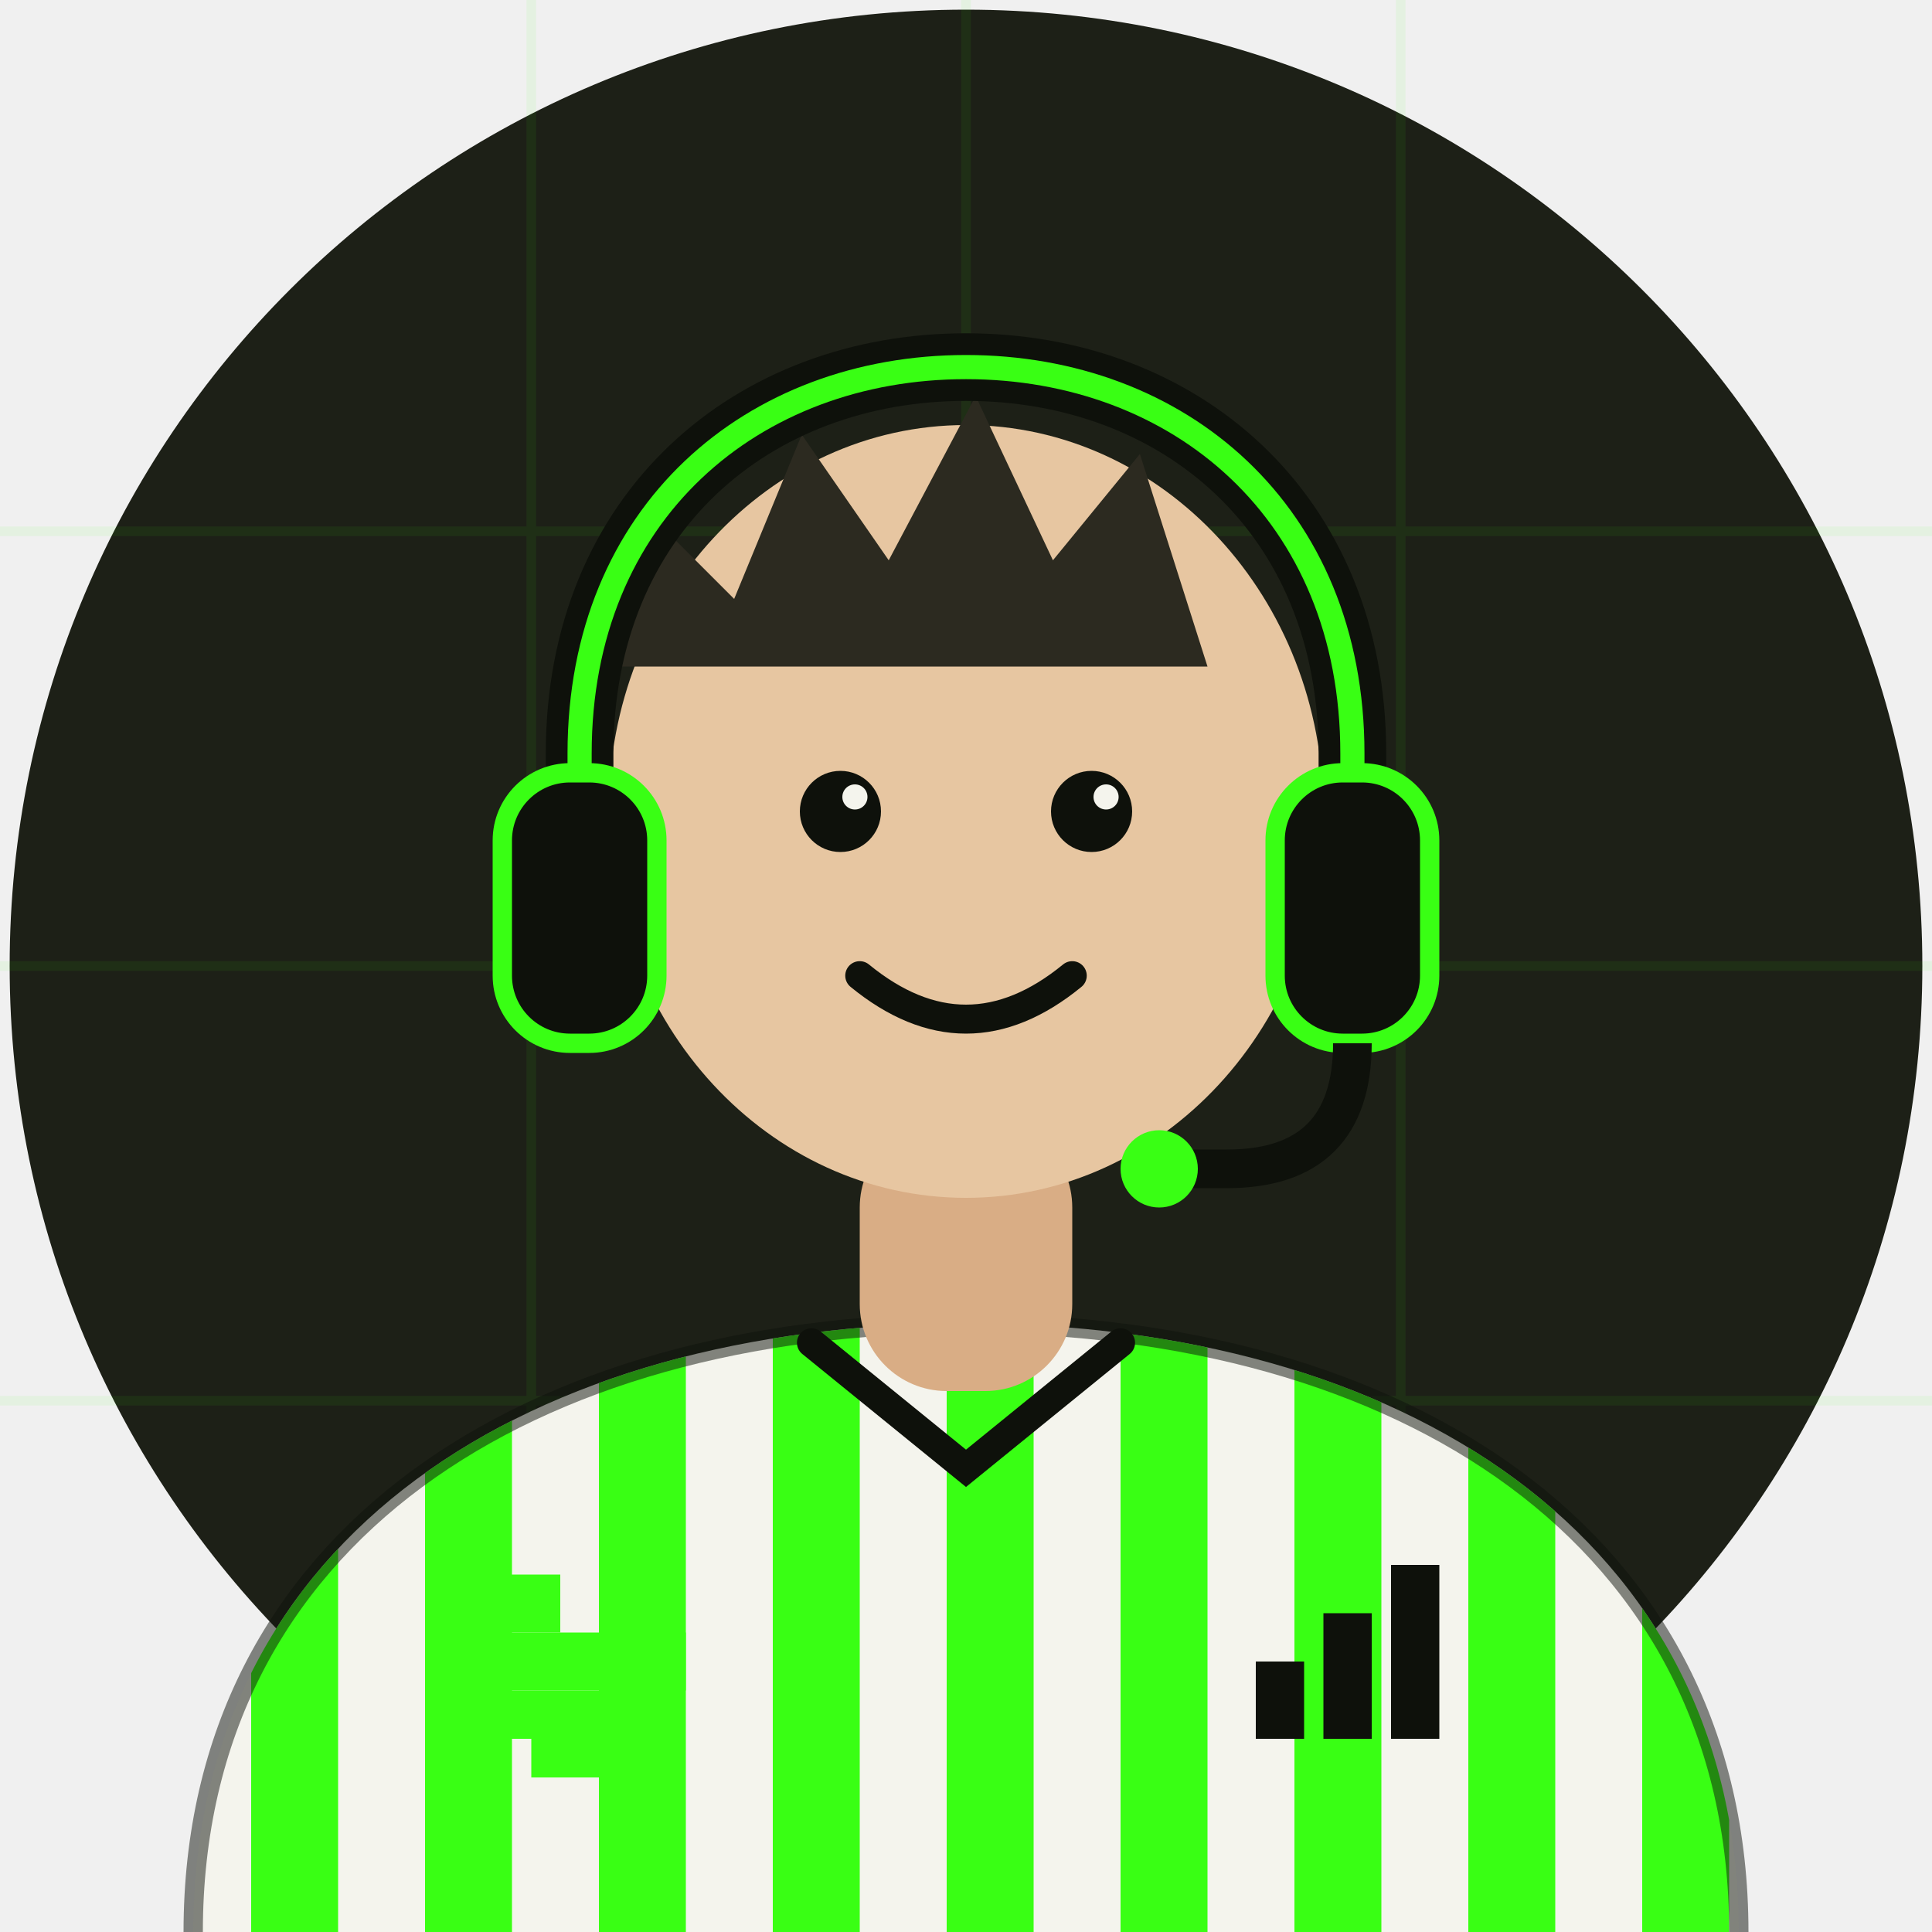
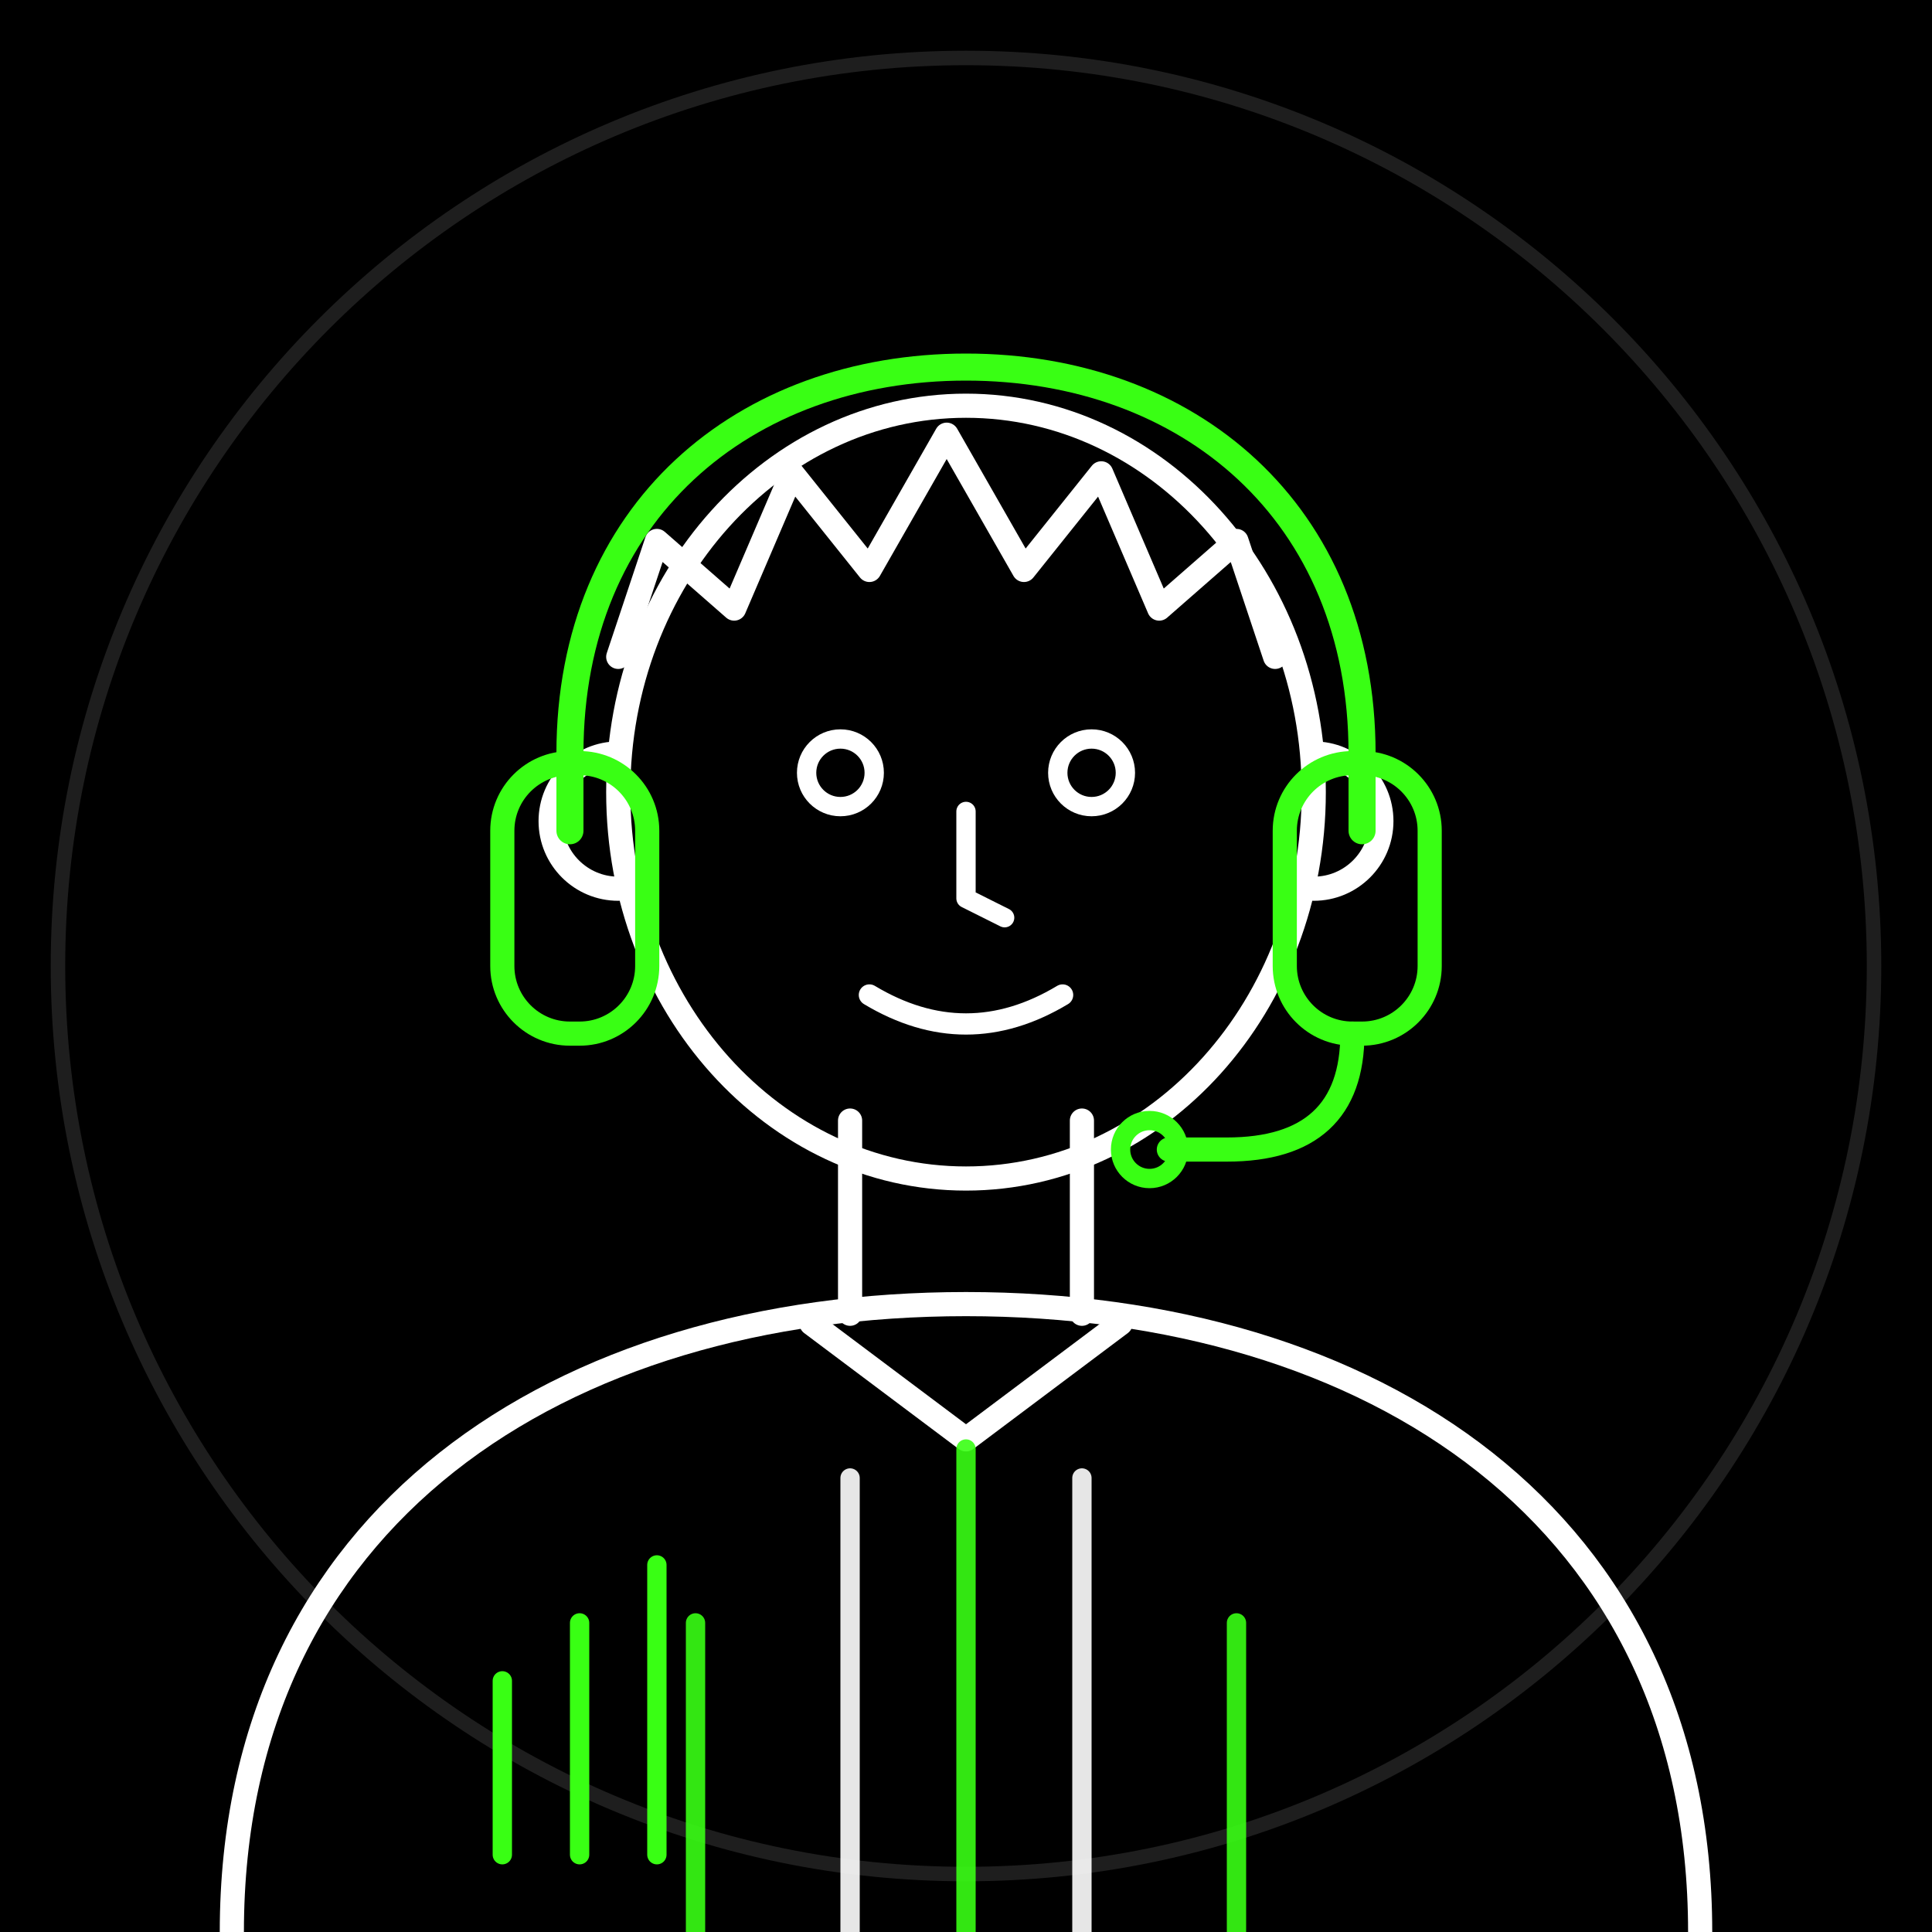
- <svg xmlns="http://www.w3.org/2000/svg" viewBox="0 0 200 200" role="img" aria-label="Álvaro Baladrón: avatar con cascos gaming y camiseta de rayas verde y blanca">
-   <defs>
-     <clipPath id="body">
-       <path d="M20 200c0-41 35-63 80-63s80 22 80 63z" />
-     </clipPath>
-   </defs>
-   <circle cx="100" cy="100" r="99" fill="#1d2017" />
-   <g stroke="#39ff14" stroke-opacity=".07" stroke-width="1">
-     <path d="M0 55h200M0 100h200M0 145h200M55 0v200M100 0v200M145 0v200" />
-   </g>
-   <g clip-path="url(#body)">
-     <rect x="18" y="135" width="164" height="66" fill="#f4f4ed" />
-     <g fill="#39ff14">
-       <rect x="26" y="135" width="9" height="66" />
-       <rect x="44" y="135" width="9" height="66" />
-       <rect x="62" y="135" width="9" height="66" />
-       <rect x="80" y="135" width="9" height="66" />
-       <rect x="98" y="135" width="9" height="66" />
-       <rect x="116" y="135" width="9" height="66" />
-       <rect x="134" y="135" width="9" height="66" />
-       <rect x="152" y="135" width="9" height="66" />
-       <rect x="170" y="135" width="9" height="66" />
+ <svg xmlns="http://www.w3.org/2000/svg" viewBox="0 0 200 200" role="img" aria-label="Álvaro Baladrón: retrato de trazo con cascos y gráfica de datos">
+   <rect width="200" height="200" fill="#000000" />
+   <circle cx="100" cy="100" r="94" fill="none" stroke="#ffffff" stroke-opacity=".12" stroke-width="1.5" />
+   <g fill="none" stroke-linecap="round" stroke-linejoin="round">
+     <path d="M24 200c0-43 34-65 76-65s76 22 76 65" stroke="#ffffff" stroke-width="2.5" />
+     <path d="M84 137l16 12 16-12" stroke="#ffffff" stroke-width="2.5" />
+     <g stroke-width="2" opacity=".9">
+       <path d="M72 168v32" stroke="#39ff14" />
+       <path d="M88 153v47" stroke="#ffffff" />
+       <path d="M100 150v50" stroke="#39ff14" />
+       <path d="M112 153v47" stroke="#ffffff" />
+       <path d="M128 168v32" stroke="#39ff14" />
+     </g>
+     <path d="M88 116v20M112 116v20" stroke="#ffffff" stroke-width="2.5" />
+     <ellipse cx="100" cy="82" rx="36" ry="40" stroke="#ffffff" stroke-width="2.5" />
+     <path d="M64 78a6 6 0 0 0 0 14M136 78a6 6 0 0 1 0 14" stroke="#ffffff" stroke-width="2.5" />
+     <circle cx="87" cy="80" r="3.5" stroke="#ffffff" stroke-width="2" />
+     <circle cx="113" cy="80" r="3.5" stroke="#ffffff" stroke-width="2" />
+     <path d="M100 84v9l4 2" stroke="#ffffff" stroke-width="2" />
+     <path d="M90 103q10 6 20 0" stroke="#ffffff" stroke-width="2.2" />
+     <path d="M64 68l4-12 8 7 6-14 8 10 8-14 8 14 8-10 6 14 8-7 4 12" stroke="#ffffff" stroke-width="2.5" />
+     <path d="M59 86v-8c0-25 18-40 41-40s41 15 41 40v8" stroke="#39ff14" stroke-width="2.8" />
+     <rect x="52" y="79" width="15" height="28" rx="7" stroke="#39ff14" stroke-width="2.5" />
+     <rect x="133" y="79" width="15" height="28" rx="7" stroke="#39ff14" stroke-width="2.5" />
+     <path d="M140 107q0 12-13 12h-6" stroke="#39ff14" stroke-width="2.5" />
+     <circle cx="119" cy="119" r="3" stroke="#39ff14" stroke-width="2" />
+     <g stroke="#39ff14" stroke-width="2">
+       <path d="M52 174v18M60 168v24M68 162v30" />
    </g>
  </g>
-   <path d="M20 200c0-41 35-63 80-63s80 22 80 63" fill="none" stroke="#0e110b" stroke-width="2" opacity=".5" />
-   <path d="M84 139l16 13 16-13" fill="none" stroke="#0e110b" stroke-width="3" stroke-linecap="round" />
-   <rect x="89" y="116" width="22" height="28" rx="9" fill="#d9ad85" />
-   <circle cx="64" cy="88" r="6" fill="#e7c6a1" />
-   <circle cx="136" cy="88" r="6" fill="#e7c6a1" />
-   <ellipse cx="100" cy="84" rx="37" ry="40" fill="#e7c6a1" />
-   <path d="M63 69l5-15 8 8 7-17 9 13 9-17 8 17 9-11 7 22z" fill="#2c2a20" />
-   <circle cx="87" cy="84" r="4.2" fill="#0e110b" />
-   <circle cx="113" cy="84" r="4.2" fill="#0e110b" />
-   <circle cx="88.5" cy="82.5" r="1.3" fill="#f4f4ed" />
-   <circle cx="114.5" cy="82.5" r="1.3" fill="#f4f4ed" />
-   <path d="M89 101q11 9 22 0" fill="none" stroke="#0e110b" stroke-width="3" stroke-linecap="round" />
-   <path d="M60 86v-8c0-25 18-40 40-40s40 15 40 40v8" fill="none" stroke="#0e110b" stroke-width="7" />
-   <path d="M60 86v-8c0-25 18-40 40-40s40 15 40 40v8" fill="none" stroke="#39ff14" stroke-width="2.5" />
-   <rect x="52" y="80" width="16" height="28" rx="7" fill="#0e110b" stroke="#39ff14" stroke-width="2" />
-   <rect x="132" y="80" width="16" height="28" rx="7" fill="#0e110b" stroke="#39ff14" stroke-width="2" />
-   <path d="M140 108q0 13-13 13h-5" fill="none" stroke="#0e110b" stroke-width="4" />
-   <circle cx="120" cy="121" r="4" fill="#39ff14" />
-   <g fill="#39ff14" transform="translate(60 169)">
-     <rect x="-8" y="-6" width="6" height="6" />
-     <rect x="2" y="-6" width="6" height="6" />
-     <rect x="-11" y="0" width="22" height="6" />
-     <rect x="-8" y="6" width="16" height="5" />
-     <rect x="-5" y="11" width="10" height="4" />
-   </g>
-   <g transform="translate(140 170)" fill="#0e110b">
-     <rect x="-10" y="2" width="5" height="8" />
-     <rect x="-3" y="-3" width="5" height="13" />
-     <rect x="4" y="-8" width="5" height="18" />
-   </g>
</svg>
